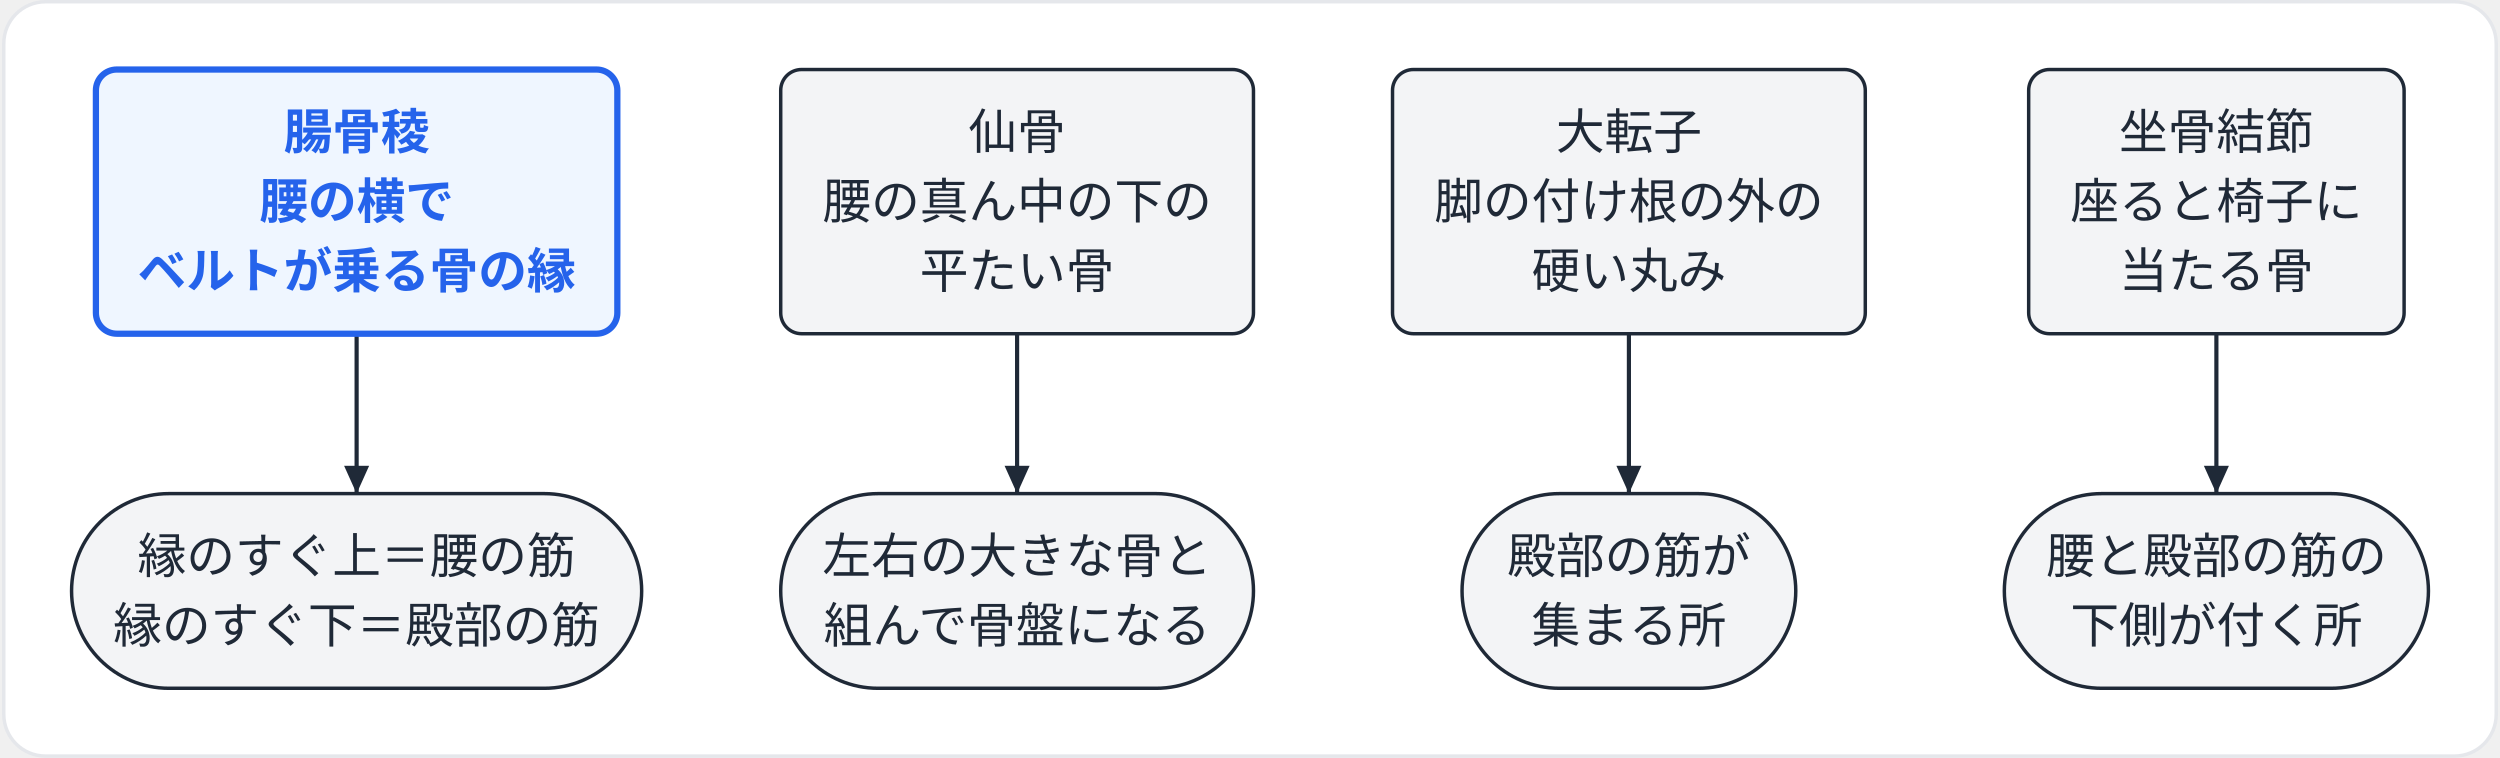
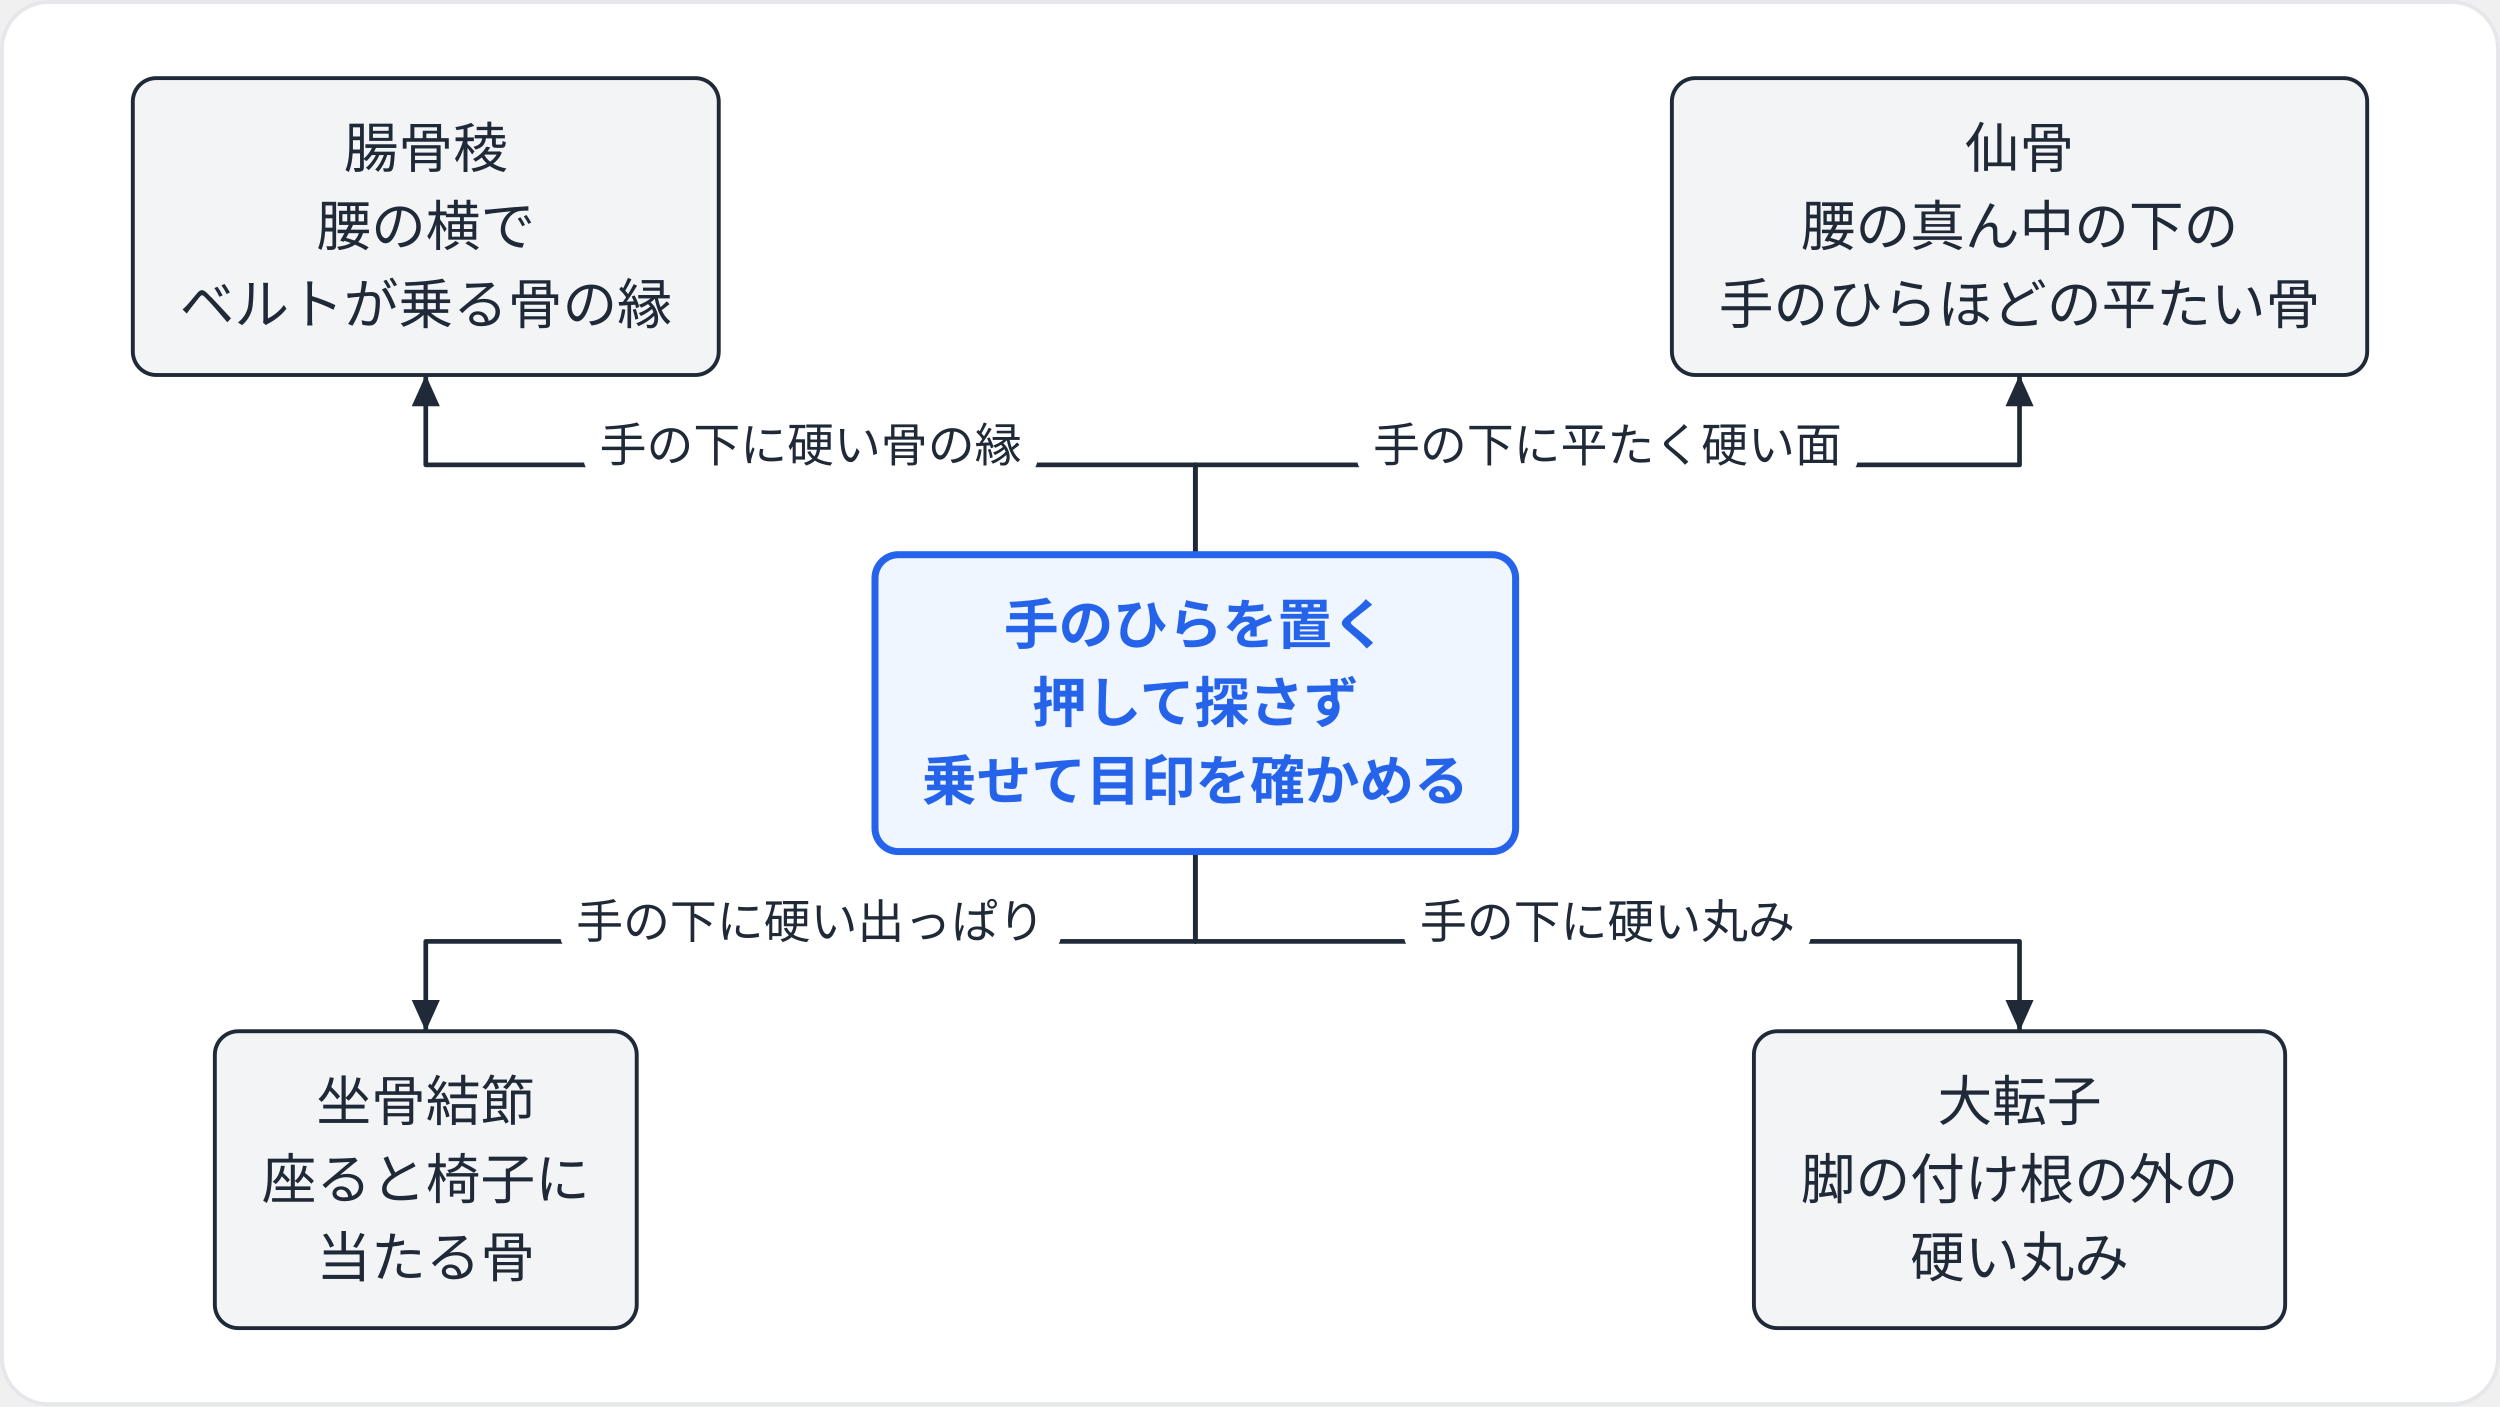
- <svg xmlns="http://www.w3.org/2000/svg" width="640" height="194" viewBox="0 0 718 218">
-   <rect x="0.5" y="0.5" width="717" height="217" rx="12" fill="#ffffff" stroke="#e5e7eb" stroke-width="1" />
-   <g transform="translate(20 20)">
-     <polyline points="82,76 82,122" fill="none" stroke="#1f2937" stroke-width="1.2" stroke-linejoin="round" />
-     <polygon points="82,122 78.4,114 85.6,114" fill="#1f2937" />
-     <polyline points="272,76 272,122" fill="none" stroke="#1f2937" stroke-width="1.2" stroke-linejoin="round" />
-     <polygon points="272,122 268.4,114 275.6,114" fill="#1f2937" />
-     <polyline points="448,76 448,122" fill="none" stroke="#1f2937" stroke-width="1.2" stroke-linejoin="round" />
-     <polygon points="448,122 444.4,114 451.6,114" fill="#1f2937" />
-     <polyline points="617,76 617,122" fill="none" stroke="#1f2937" stroke-width="1.2" stroke-linejoin="round" />
-     <polygon points="617,122 613.4,114 620.6,114" fill="#1f2937" />
-     <rect x="7" y="0" width="150" height="76" rx="6" fill="#eff6ff" stroke="#2563eb" stroke-width="1.8" />
-     <text x="82" y="22.9" font-family="Hiragino Sans, Hiragino Kaku Gothic ProN, Noto Sans JP, Yu Gothic, Meiryo, sans-serif" font-size="14" fill="#2563eb" text-anchor="middle" font-weight="600">腸骨稜</text>
-     <text x="82" y="42.9" font-family="Hiragino Sans, Hiragino Kaku Gothic ProN, Noto Sans JP, Yu Gothic, Meiryo, sans-serif" font-size="14" fill="#2563eb" text-anchor="middle" font-weight="600">腰の横で</text>
-     <text x="82" y="62.9" font-family="Hiragino Sans, Hiragino Kaku Gothic ProN, Noto Sans JP, Yu Gothic, Meiryo, sans-serif" font-size="14" fill="#2563eb" text-anchor="middle" font-weight="600">ベルトが乗る骨の縁</text>
-     <rect x="204" y="0" width="136" height="76" rx="6" fill="#f3f4f6" stroke="#1f2937" stroke-width="1" />
-     <text x="272" y="22.9" font-family="Hiragino Sans, Hiragino Kaku Gothic ProN, Noto Sans JP, Yu Gothic, Meiryo, sans-serif" font-size="14" fill="#1f2937" text-anchor="middle">仙骨</text>
-     <text x="272" y="42.9" font-family="Hiragino Sans, Hiragino Kaku Gothic ProN, Noto Sans JP, Yu Gothic, Meiryo, sans-serif" font-size="14" fill="#1f2937" text-anchor="middle">腰の真ん中の下の</text>
-     <text x="272" y="62.9" font-family="Hiragino Sans, Hiragino Kaku Gothic ProN, Noto Sans JP, Yu Gothic, Meiryo, sans-serif" font-size="14" fill="#1f2937" text-anchor="middle">平たい骨</text>
-     <rect x="380" y="0" width="136" height="76" rx="6" fill="#f3f4f6" stroke="#1f2937" stroke-width="1" />
-     <text x="448" y="22.9" font-family="Hiragino Sans, Hiragino Kaku Gothic ProN, Noto Sans JP, Yu Gothic, Meiryo, sans-serif" font-size="14" fill="#1f2937" text-anchor="middle">大転子</text>
-     <text x="448" y="42.9" font-family="Hiragino Sans, Hiragino Kaku Gothic ProN, Noto Sans JP, Yu Gothic, Meiryo, sans-serif" font-size="14" fill="#1f2937" text-anchor="middle">脚の付け根の外の</text>
-     <text x="448" y="62.9" font-family="Hiragino Sans, Hiragino Kaku Gothic ProN, Noto Sans JP, Yu Gothic, Meiryo, sans-serif" font-size="14" fill="#1f2937" text-anchor="middle">硬い丸み</text>
-     <rect x="563" y="0" width="108" height="76" rx="6" fill="#f3f4f6" stroke="#1f2937" stroke-width="1" />
-     <text x="617" y="22.9" font-family="Hiragino Sans, Hiragino Kaku Gothic ProN, Noto Sans JP, Yu Gothic, Meiryo, sans-serif" font-size="14" fill="#1f2937" text-anchor="middle">坐骨結節</text>
-     <text x="617" y="42.9" font-family="Hiragino Sans, Hiragino Kaku Gothic ProN, Noto Sans JP, Yu Gothic, Meiryo, sans-serif" font-size="14" fill="#1f2937" text-anchor="middle">座ると椅子に</text>
-     <text x="617" y="62.9" font-family="Hiragino Sans, Hiragino Kaku Gothic ProN, Noto Sans JP, Yu Gothic, Meiryo, sans-serif" font-size="14" fill="#1f2937" text-anchor="middle">当たる骨</text>
-     <rect x="0" y="122" width="164" height="56" rx="28" fill="#f3f4f6" stroke="#1f2937" stroke-width="1" />
-     <text x="82" y="144.9" font-family="Hiragino Sans, Hiragino Kaku Gothic ProN, Noto Sans JP, Yu Gothic, Meiryo, sans-serif" font-size="14" fill="#1f2937" text-anchor="middle">縁のすぐ上＝腰の筋</text>
-     <text x="82" y="164.9" font-family="Hiragino Sans, Hiragino Kaku Gothic ProN, Noto Sans JP, Yu Gothic, Meiryo, sans-serif" font-size="14" fill="#1f2937" text-anchor="middle">縁のすぐ下＝殿部の筋</text>
-     <rect x="204" y="122" width="136" height="56" rx="28" fill="#f3f4f6" stroke="#1f2937" stroke-width="1" />
-     <text x="272" y="144.9" font-family="Hiragino Sans, Hiragino Kaku Gothic ProN, Noto Sans JP, Yu Gothic, Meiryo, sans-serif" font-size="14" fill="#1f2937" text-anchor="middle">左右の大きな骨と</text>
-     <text x="272" y="164.9" font-family="Hiragino Sans, Hiragino Kaku Gothic ProN, Noto Sans JP, Yu Gothic, Meiryo, sans-serif" font-size="14" fill="#1f2937" text-anchor="middle">組んで骨盤になる</text>
-     <rect x="400" y="122" width="96" height="56" rx="28" fill="#f3f4f6" stroke="#1f2937" stroke-width="1" />
-     <text x="448" y="144.9" font-family="Hiragino Sans, Hiragino Kaku Gothic ProN, Noto Sans JP, Yu Gothic, Meiryo, sans-serif" font-size="14" fill="#1f2937" text-anchor="middle">殿部の筋が</text>
-     <text x="448" y="164.9" font-family="Hiragino Sans, Hiragino Kaku Gothic ProN, Noto Sans JP, Yu Gothic, Meiryo, sans-serif" font-size="14" fill="#1f2937" text-anchor="middle">集まる所</text>
-     <rect x="556" y="122" width="122" height="56" rx="28" fill="#f3f4f6" stroke="#1f2937" stroke-width="1" />
-     <text x="617" y="144.9" font-family="Hiragino Sans, Hiragino Kaku Gothic ProN, Noto Sans JP, Yu Gothic, Meiryo, sans-serif" font-size="14" fill="#1f2937" text-anchor="middle">腰と殿部の筋の</text>
-     <text x="617" y="164.9" font-family="Hiragino Sans, Hiragino Kaku Gothic ProN, Noto Sans JP, Yu Gothic, Meiryo, sans-serif" font-size="14" fill="#1f2937" text-anchor="middle">下側が付く所</text>
+ <svg xmlns="http://www.w3.org/2000/svg" width="640" height="360" viewBox="0 0 640 360">
+   <rect x="0.5" y="0.5" width="639" height="359" rx="12" fill="#ffffff" stroke="#e5e7eb" stroke-width="1" />
+   <g transform="translate(34 20)">
+     <polyline points="272,122 272,99 75,99 75,76" fill="none" stroke="#1f2937" stroke-width="1.2" stroke-linejoin="round" />
+     <polygon points="75,76 78.6,84 71.4,84" fill="#1f2937" />
+     <polyline points="272,122 272,99 483,99 483,76" fill="none" stroke="#1f2937" stroke-width="1.2" stroke-linejoin="round" />
+     <polygon points="483,76 486.6,84 479.4,84" fill="#1f2937" />
+     <polyline points="272,198 272,221 75,221 75,244" fill="none" stroke="#1f2937" stroke-width="1.2" stroke-linejoin="round" />
+     <polygon points="75,244 71.4,236 78.6,236" fill="#1f2937" />
+     <polyline points="272,198 272,221 483,221 483,244" fill="none" stroke="#1f2937" stroke-width="1.2" stroke-linejoin="round" />
+     <polygon points="483,244 479.4,236 486.6,236" fill="#1f2937" />
+     <rect x="0" y="0" width="150" height="76" rx="6" fill="#f3f4f6" stroke="#1f2937" stroke-width="1" />
+     <text x="75" y="22.9" font-family="Hiragino Sans, Hiragino Kaku Gothic ProN, Noto Sans JP, Yu Gothic, Meiryo, sans-serif" font-size="14" fill="#1f2937" text-anchor="middle">腸骨稜</text>
+     <text x="75" y="42.9" font-family="Hiragino Sans, Hiragino Kaku Gothic ProN, Noto Sans JP, Yu Gothic, Meiryo, sans-serif" font-size="14" fill="#1f2937" text-anchor="middle">腰の横で</text>
+     <text x="75" y="62.9" font-family="Hiragino Sans, Hiragino Kaku Gothic ProN, Noto Sans JP, Yu Gothic, Meiryo, sans-serif" font-size="14" fill="#1f2937" text-anchor="middle">ベルトが乗る骨の縁</text>
+     <rect x="394" y="0" width="178" height="76" rx="6" fill="#f3f4f6" stroke="#1f2937" stroke-width="1" />
+     <text x="483" y="22.9" font-family="Hiragino Sans, Hiragino Kaku Gothic ProN, Noto Sans JP, Yu Gothic, Meiryo, sans-serif" font-size="14" fill="#1f2937" text-anchor="middle">仙骨</text>
+     <text x="483" y="42.9" font-family="Hiragino Sans, Hiragino Kaku Gothic ProN, Noto Sans JP, Yu Gothic, Meiryo, sans-serif" font-size="14" fill="#1f2937" text-anchor="middle">腰の真ん中の下の</text>
+     <text x="483" y="62.9" font-family="Hiragino Sans, Hiragino Kaku Gothic ProN, Noto Sans JP, Yu Gothic, Meiryo, sans-serif" font-size="14" fill="#1f2937" text-anchor="middle">手のひらほどの平たい骨</text>
+     <rect x="190" y="122" width="164" height="76" rx="6" fill="#eff6ff" stroke="#2563eb" stroke-width="1.8" />
+     <text x="272" y="144.9" font-family="Hiragino Sans, Hiragino Kaku Gothic ProN, Noto Sans JP, Yu Gothic, Meiryo, sans-serif" font-size="14" fill="#2563eb" text-anchor="middle" font-weight="600">手のひらを置く</text>
+     <text x="272" y="164.9" font-family="Hiragino Sans, Hiragino Kaku Gothic ProN, Noto Sans JP, Yu Gothic, Meiryo, sans-serif" font-size="14" fill="#2563eb" text-anchor="middle" font-weight="600">押して探さず</text>
+     <text x="272" y="184.9" font-family="Hiragino Sans, Hiragino Kaku Gothic ProN, Noto Sans JP, Yu Gothic, Meiryo, sans-serif" font-size="14" fill="#2563eb" text-anchor="middle" font-weight="600">乗せて目印を確かめる</text>
+     <rect x="21" y="244" width="108" height="76" rx="6" fill="#f3f4f6" stroke="#1f2937" stroke-width="1" />
+     <text x="75" y="266.9" font-family="Hiragino Sans, Hiragino Kaku Gothic ProN, Noto Sans JP, Yu Gothic, Meiryo, sans-serif" font-size="14" fill="#1f2937" text-anchor="middle">坐骨結節</text>
+     <text x="75" y="286.9" font-family="Hiragino Sans, Hiragino Kaku Gothic ProN, Noto Sans JP, Yu Gothic, Meiryo, sans-serif" font-size="14" fill="#1f2937" text-anchor="middle">座ると椅子に</text>
+     <text x="75" y="306.9" font-family="Hiragino Sans, Hiragino Kaku Gothic ProN, Noto Sans JP, Yu Gothic, Meiryo, sans-serif" font-size="14" fill="#1f2937" text-anchor="middle">当たる骨</text>
+     <rect x="415" y="244" width="136" height="76" rx="6" fill="#f3f4f6" stroke="#1f2937" stroke-width="1" />
+     <text x="483" y="266.9" font-family="Hiragino Sans, Hiragino Kaku Gothic ProN, Noto Sans JP, Yu Gothic, Meiryo, sans-serif" font-size="14" fill="#1f2937" text-anchor="middle">大転子</text>
+     <text x="483" y="286.9" font-family="Hiragino Sans, Hiragino Kaku Gothic ProN, Noto Sans JP, Yu Gothic, Meiryo, sans-serif" font-size="14" fill="#1f2937" text-anchor="middle">脚の付け根の外の</text>
+     <text x="483" y="306.9" font-family="Hiragino Sans, Hiragino Kaku Gothic ProN, Noto Sans JP, Yu Gothic, Meiryo, sans-serif" font-size="14" fill="#1f2937" text-anchor="middle">硬い丸み</text>
+     <rect x="115.5" y="85" width="116" height="16" rx="3" fill="#ffffff" />
+     <text x="173.5" y="98.2" font-family="Hiragino Sans, Hiragino Kaku Gothic ProN, Noto Sans JP, Yu Gothic, Meiryo, sans-serif" font-size="12" fill="#1f2937" text-anchor="middle">手の下に硬い骨の縁</text>
+     <rect x="313.5" y="85" width="128" height="16" rx="3" fill="#ffffff" />
+     <text x="377.5" y="98.2" font-family="Hiragino Sans, Hiragino Kaku Gothic ProN, Noto Sans JP, Yu Gothic, Meiryo, sans-serif" font-size="12" fill="#1f2937" text-anchor="middle">手の下に平たく硬い面</text>
+     <rect x="109.5" y="207" width="128" height="16" rx="3" fill="#ffffff" />
+     <text x="173.5" y="220.2" font-family="Hiragino Sans, Hiragino Kaku Gothic ProN, Noto Sans JP, Yu Gothic, Meiryo, sans-serif" font-size="12" fill="#1f2937" text-anchor="middle">手の下に硬い出っぱり</text>
+     <rect x="325.5" y="207" width="104" height="16" rx="3" fill="#ffffff" />
+     <text x="377.5" y="220.2" font-family="Hiragino Sans, Hiragino Kaku Gothic ProN, Noto Sans JP, Yu Gothic, Meiryo, sans-serif" font-size="12" fill="#1f2937" text-anchor="middle">手の下に硬い丸み</text>
  </g>
</svg>
